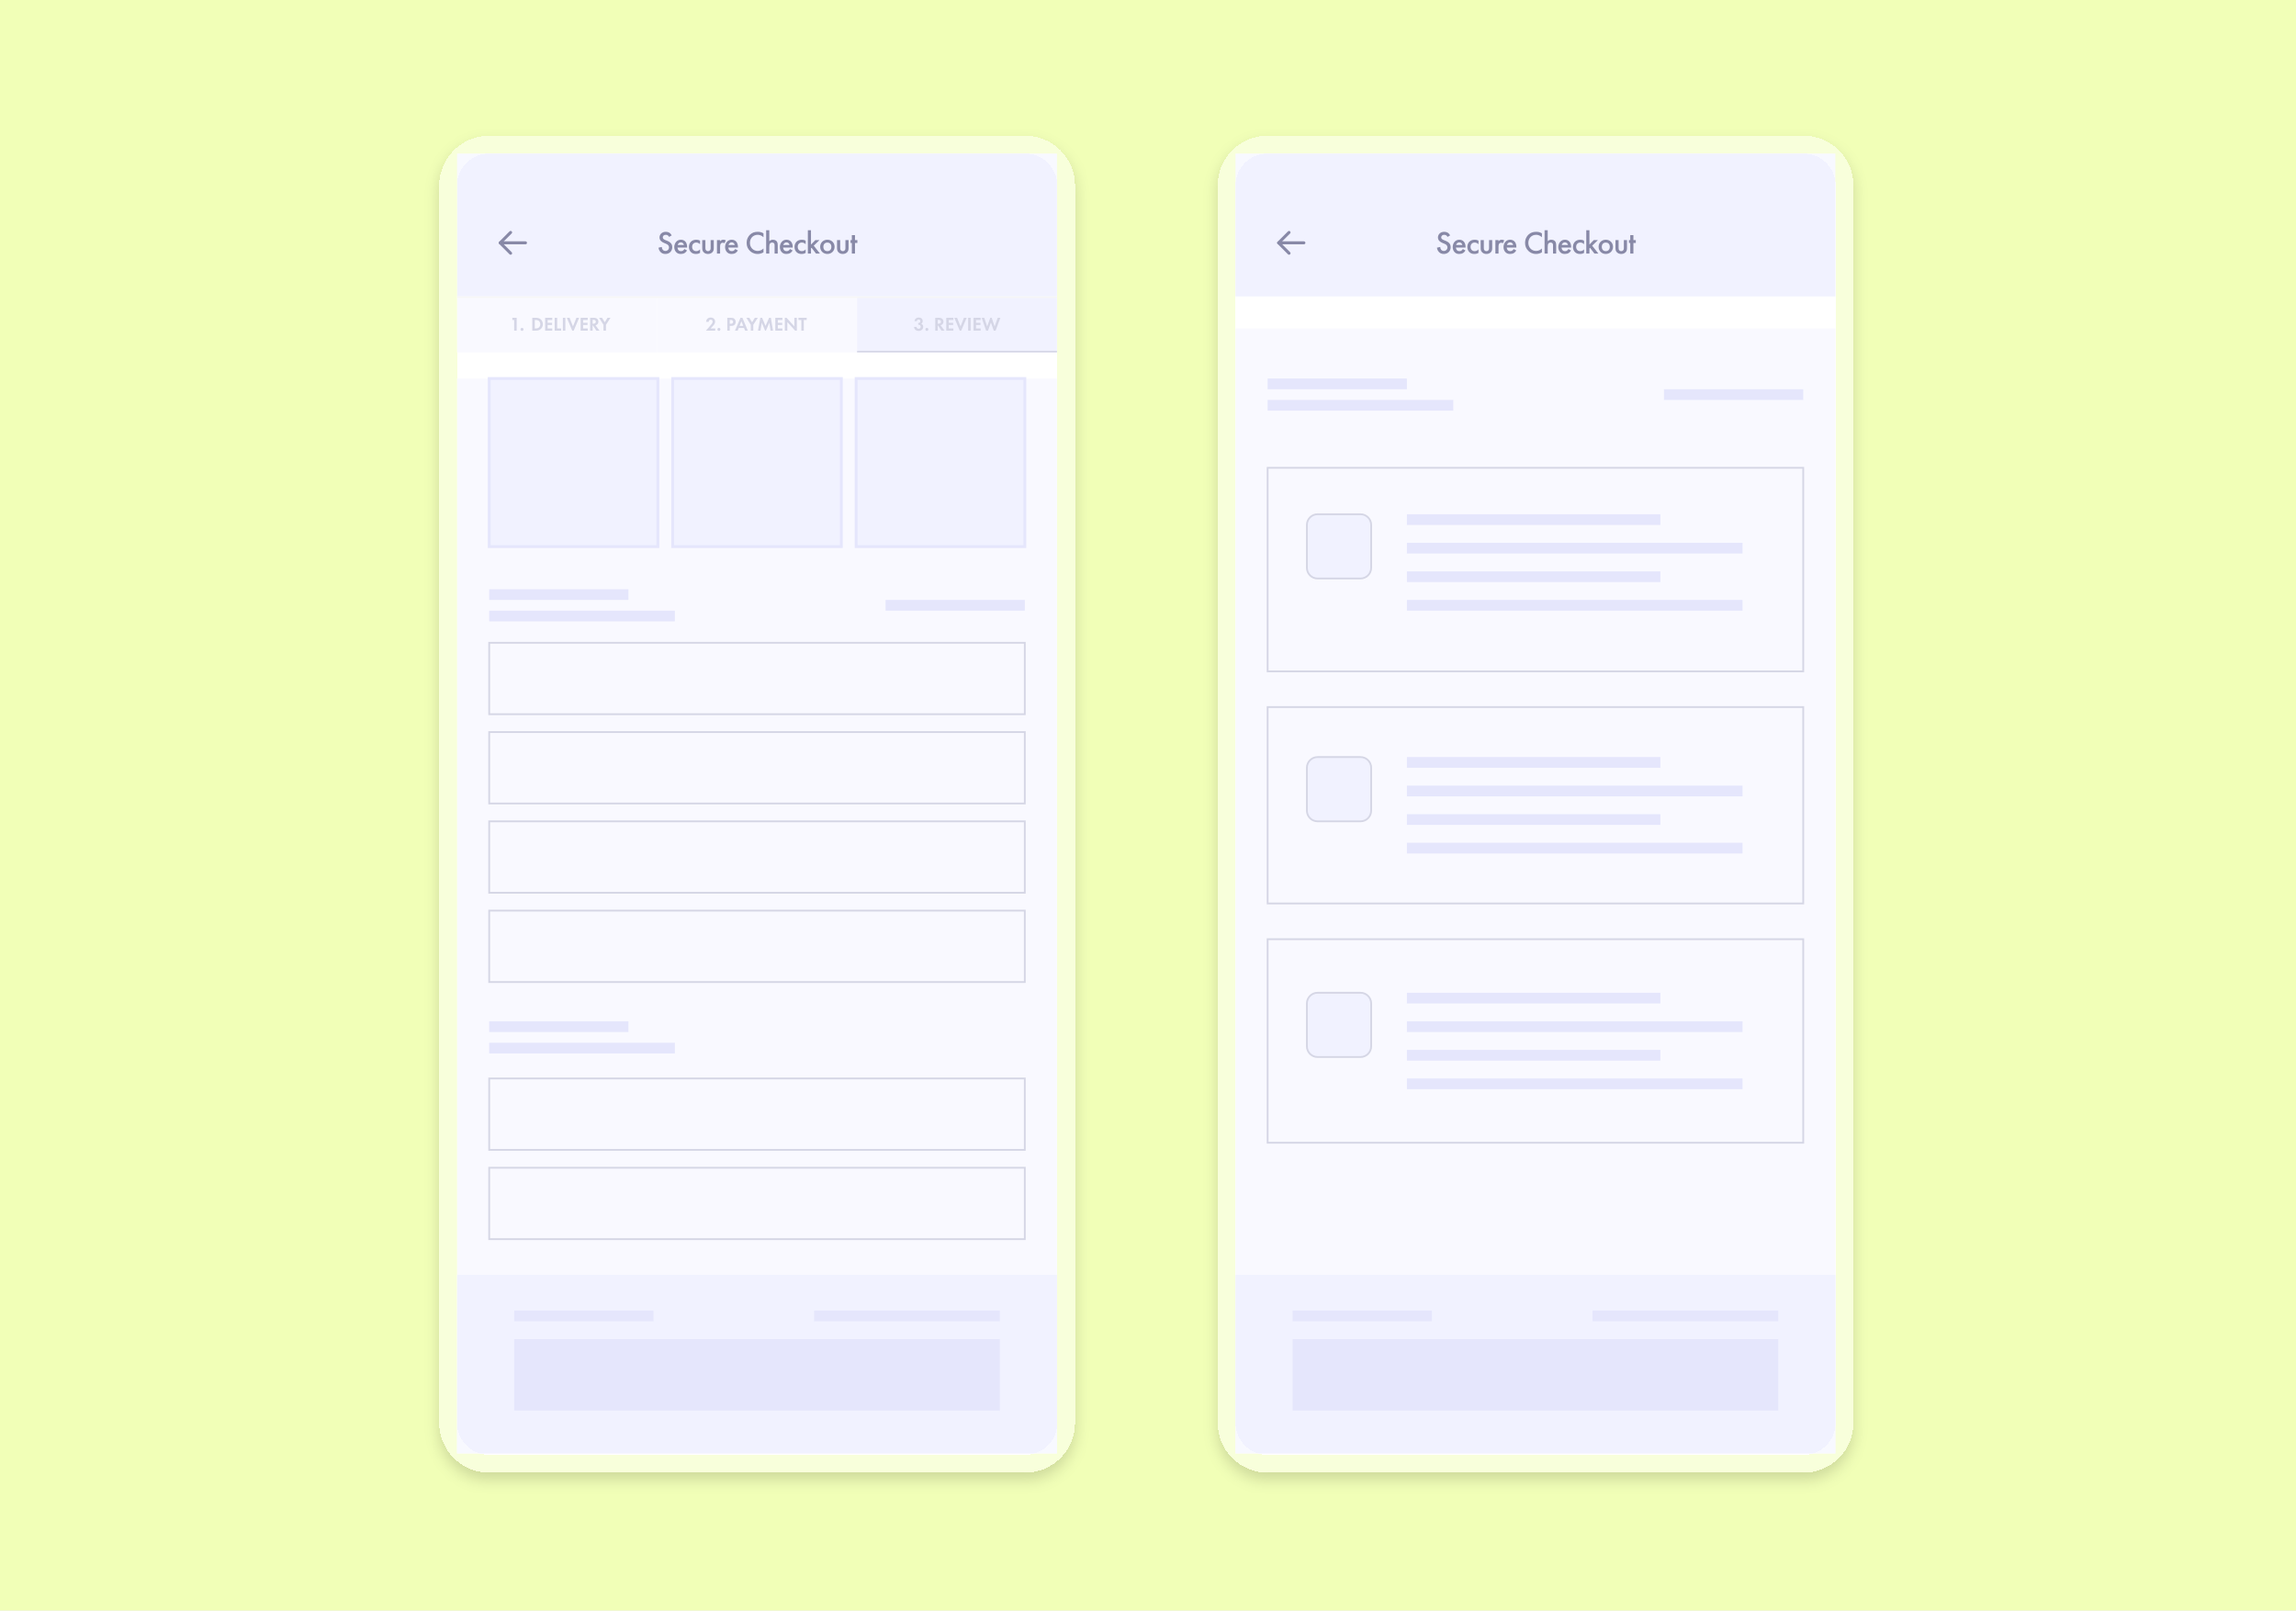
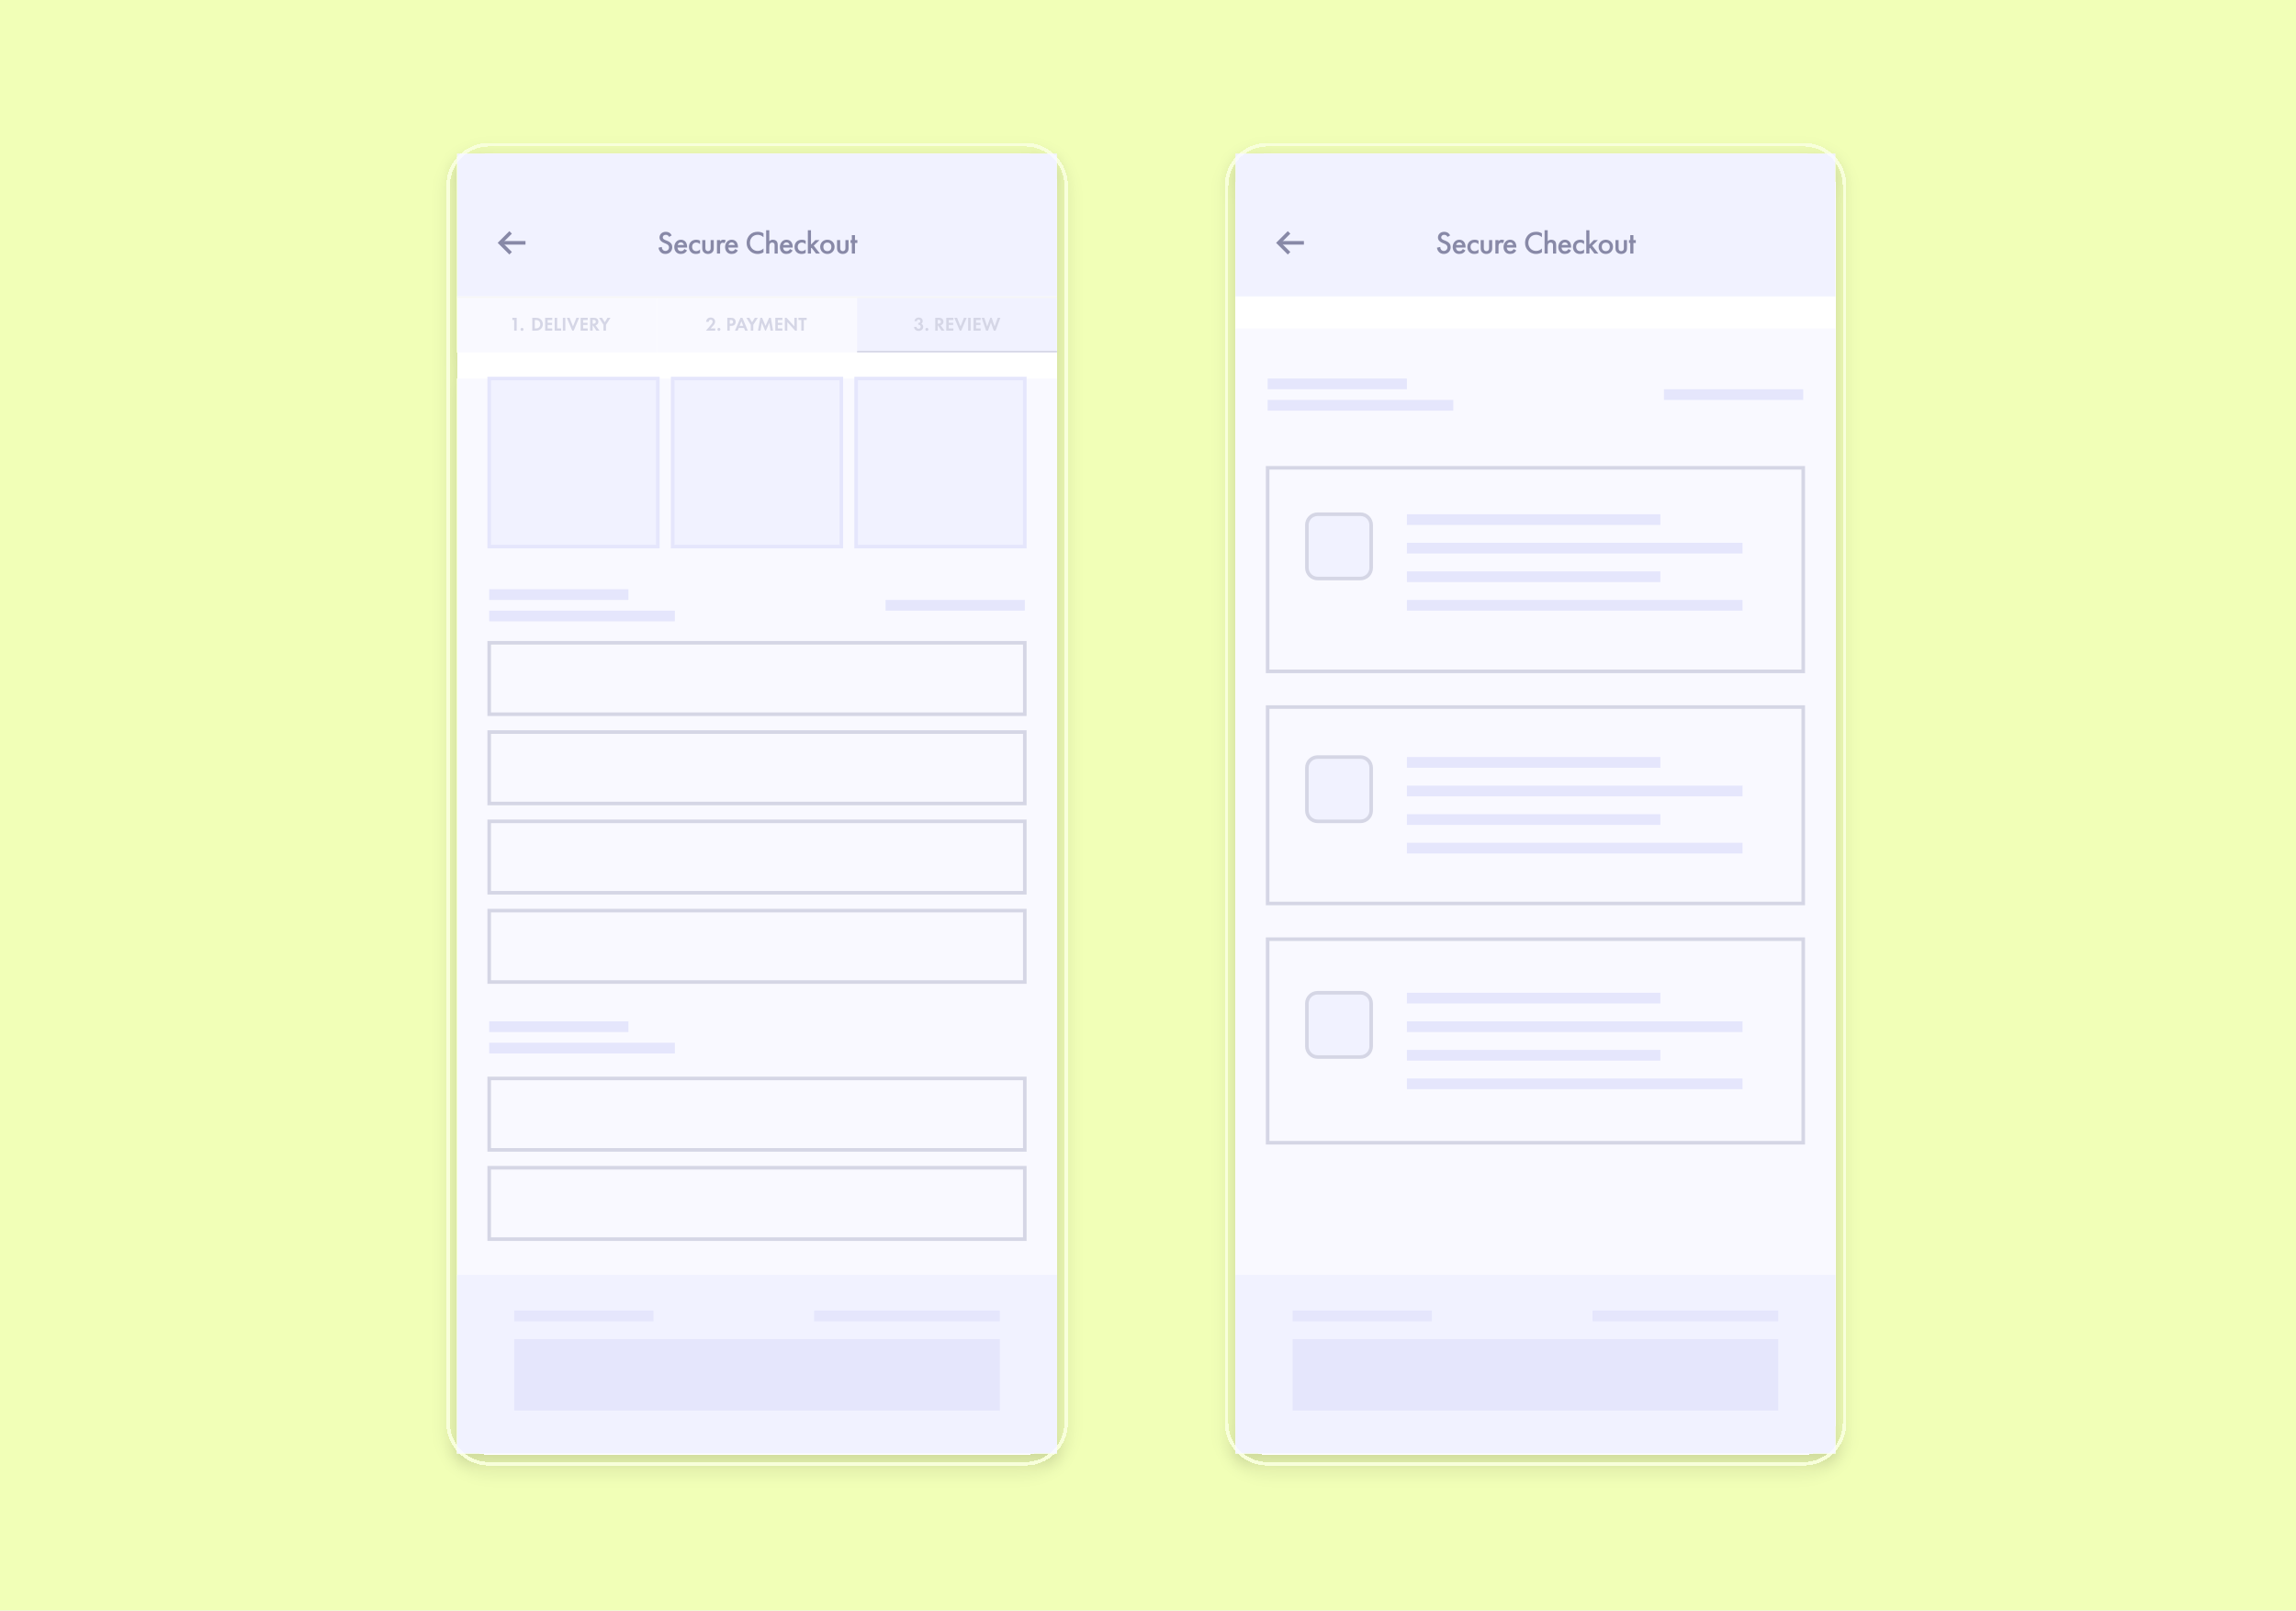
<svg xmlns="http://www.w3.org/2000/svg" width="643" height="451" viewBox="0 0 643 451" fill="none">
  <rect width="643" height="451" fill="#F1FFB7" />
  <mask id="mask0_565_2880" style="mask-type:alpha" maskUnits="userSpaceOnUse" x="0" y="0" width="643" height="451">
    <rect width="643" height="451" fill="#F1FFB7" />
  </mask>
  <g mask="url(#mask0_565_2880)">
    <g filter="url(#filter0_d_565_2880)">
      <rect x="346" y="43" width="168.082" height="364.403" rx="8.964" fill="white" shape-rendering="crispEdges" />
      <rect x="346" y="92" width="168" height="315" fill="#F9F9FF" />
      <rect x="346" y="357" width="168" height="50" fill="#F1F2FF" />
      <rect x="362" y="375" width="136" height="20" fill="#E5E6FC" />
      <rect x="446" y="367" width="52" height="3" fill="#E5E6FC" />
      <rect x="362" y="367" width="39" height="3" fill="#E5E6FC" />
-       <rect x="355" y="263" width="150" height="57" fill="#F9F9FF" stroke="#D5D6E5" stroke-width="0.5" />
-       <rect x="355" y="198" width="150" height="55" fill="#F9F9FF" stroke="#D5D6E5" stroke-width="0.5" />
-       <rect x="355" y="131" width="150" height="57" fill="#F9F9FF" stroke="#D5D6E5" stroke-width="0.5" />
-       <rect x="366" y="278" width="18" height="18" rx="3" fill="#F1F2FF" stroke="#D5D6E5" stroke-width="0.5" />
-       <rect x="366" y="212" width="18" height="18" rx="3" fill="#F1F2FF" stroke="#D5D6E5" stroke-width="0.5" />
-       <rect x="366" y="144" width="18" height="18" rx="3" fill="#F1F2FF" stroke="#D5D6E5" stroke-width="0.5" />
+       <rect x="355" y="263" width="150" height="57" fill="#F9F9FF" stroke="#D5D6E5" strokeWidth="0.5" />
+       <rect x="355" y="198" width="150" height="55" fill="#F9F9FF" stroke="#D5D6E5" strokeWidth="0.5" />
+       <rect x="355" y="131" width="150" height="57" fill="#F9F9FF" stroke="#D5D6E5" strokeWidth="0.5" />
+       <rect x="366" y="278" width="18" height="18" rx="3" fill="#F1F2FF" stroke="#D5D6E5" strokeWidth="0.5" />
+       <rect x="366" y="212" width="18" height="18" rx="3" fill="#F1F2FF" stroke="#D5D6E5" strokeWidth="0.5" />
+       <rect x="366" y="144" width="18" height="18" rx="3" fill="#F1F2FF" stroke="#D5D6E5" strokeWidth="0.5" />
      <rect x="394" y="302" width="94" height="3" fill="#E5E6FC" />
      <rect x="394" y="294" width="71" height="3" fill="#E5E6FC" />
      <rect x="394" y="286" width="94" height="3" fill="#E5E6FC" />
      <rect x="394" y="278" width="71" height="3" fill="#E5E6FC" />
      <rect x="394" y="236" width="94" height="3" fill="#E5E6FC" />
      <rect x="394" y="228" width="71" height="3" fill="#E5E6FC" />
      <rect x="394" y="220" width="94" height="3" fill="#E5E6FC" />
      <rect x="394" y="212" width="71" height="3" fill="#E5E6FC" />
      <rect x="394" y="168" width="94" height="3" fill="#E5E6FC" />
      <rect x="394" y="160" width="71" height="3" fill="#E5E6FC" />
      <rect x="394" y="152" width="94" height="3" fill="#E5E6FC" />
      <rect x="394" y="144" width="71" height="3" fill="#E5E6FC" />
      <rect x="346" y="43" width="168" height="40" fill="#F1F2FF" />
-       <path d="M365.166 68H358.083" stroke="#8889A7" stroke-width="0.833" stroke-linecap="round" stroke-linejoin="round" />
-       <path d="M361 70.917L358.083 68L361 65.083" stroke="#8889A7" stroke-width="0.833" stroke-linecap="round" stroke-linejoin="round" />
+       <path d="M365.166 68H358.083" stroke="#8889A7" strokeWidth="0.833" strokeLinecap="round" strokeLinejoin="round" />
+       <path d="M361 70.917L358.083 68L361 65.083" stroke="#8889A7" strokeWidth="0.833" strokeLinecap="round" strokeLinejoin="round" />
      <path d="M406.107 65.917C405.982 65.666 405.811 65.46 405.65 65.317C405.462 65.155 405.094 64.913 404.449 64.913C403.328 64.913 402.701 65.684 402.701 66.491C402.701 67.387 403.427 67.8 403.92 68.006L404.493 68.248C404.888 68.409 405.354 68.66 405.354 69.27C405.354 69.871 404.924 70.274 404.368 70.274C404.009 70.274 403.758 70.13 403.588 69.915C403.445 69.727 403.337 69.449 403.337 69.153L402.432 69.351C402.468 69.763 402.611 70.157 402.934 70.516C403.238 70.857 403.651 71.117 404.341 71.117C405.462 71.117 406.268 70.337 406.268 69.198C406.268 68.517 405.964 67.889 404.861 67.441L404.26 67.199C403.678 66.966 403.615 66.652 403.615 66.473C403.615 66.088 403.902 65.756 404.458 65.756C404.718 65.756 404.915 65.819 405.103 65.971C405.238 66.088 405.318 66.213 405.372 66.347L406.107 65.917ZM409.672 69.727C409.591 69.871 409.474 70.023 409.322 70.139C409.143 70.274 408.963 70.328 408.721 70.328C408.506 70.328 408.255 70.292 408.049 70.086C407.861 69.897 407.744 69.593 407.726 69.324H410.434V69.216C410.434 68.822 410.389 68.122 409.905 67.62C409.68 67.387 409.295 67.127 408.694 67.127C408.157 67.127 407.744 67.325 407.43 67.638C407.036 68.042 406.83 68.606 406.83 69.189C406.83 69.754 407.027 70.274 407.386 70.632C407.744 70.991 408.157 71.117 408.659 71.117C409.062 71.117 409.465 71.027 409.77 70.83C410.012 70.677 410.245 70.426 410.407 70.139L409.672 69.727ZM407.789 68.606C407.834 68.418 407.932 68.239 408.058 68.122C408.174 68.006 408.372 67.88 408.676 67.88C408.963 67.88 409.152 67.988 409.268 68.096C409.403 68.221 409.501 68.4 409.537 68.606H407.789ZM414.05 67.396C413.647 67.172 413.306 67.127 413.019 67.127C412.275 67.127 411.8 67.387 411.504 67.683C411.226 67.961 410.93 68.436 410.93 69.144C410.93 69.835 411.199 70.283 411.468 70.561C411.827 70.937 412.275 71.117 412.902 71.117C413.485 71.117 413.835 70.955 414.05 70.821V69.844C413.745 70.184 413.324 70.328 412.965 70.328C412.643 70.328 412.365 70.211 412.167 70.023C411.997 69.853 411.827 69.557 411.827 69.118C411.827 68.696 411.988 68.409 412.149 68.248C412.311 68.087 412.571 67.916 412.983 67.916C413.252 67.916 413.647 67.988 414.05 68.382V67.396ZM414.668 67.226V69.413C414.668 69.897 414.722 70.301 415.071 70.65C415.412 71 415.878 71.117 416.263 71.117C416.685 71.117 417.151 70.991 417.492 70.65C417.841 70.301 417.895 69.897 417.895 69.413V67.226H417.016V69.386C417.016 69.611 417.007 69.871 416.855 70.068C416.739 70.22 416.532 70.328 416.281 70.328C416.03 70.328 415.824 70.22 415.708 70.068C415.555 69.871 415.546 69.611 415.546 69.386V67.226H414.668ZM418.786 71H419.664V69.046C419.664 68.795 419.664 68.436 419.906 68.176C420.077 67.997 420.265 67.97 420.453 67.97C420.543 67.97 420.704 67.979 420.901 68.105L421.26 67.307C421.018 67.163 420.785 67.127 420.57 67.127C420.372 67.127 420.202 67.154 420.032 67.253C419.906 67.325 419.763 67.45 419.664 67.567V67.226H418.786V71ZM423.903 69.727C423.822 69.871 423.705 70.023 423.553 70.139C423.374 70.274 423.194 70.328 422.952 70.328C422.737 70.328 422.486 70.292 422.28 70.086C422.092 69.897 421.975 69.593 421.957 69.324H424.664V69.216C424.664 68.822 424.62 68.122 424.136 67.62C423.911 67.387 423.526 67.127 422.925 67.127C422.388 67.127 421.975 67.325 421.661 67.638C421.267 68.042 421.061 68.606 421.061 69.189C421.061 69.754 421.258 70.274 421.617 70.632C421.975 70.991 422.388 71.117 422.89 71.117C423.293 71.117 423.696 71.027 424.001 70.83C424.243 70.677 424.476 70.426 424.638 70.139L423.903 69.727ZM422.02 68.606C422.065 68.418 422.163 68.239 422.289 68.122C422.405 68.006 422.603 67.88 422.907 67.88C423.194 67.88 423.383 67.988 423.499 68.096C423.634 68.221 423.732 68.4 423.768 68.606H422.02ZM431.816 65.344C431.297 65.012 430.768 64.913 430.221 64.913C429.396 64.913 428.679 65.11 428.06 65.693C427.558 66.168 427.101 66.93 427.101 68.033C427.101 68.875 427.361 69.637 428.06 70.292C428.41 70.624 429.091 71.117 430.176 71.117C430.588 71.117 431.216 71.027 431.816 70.668V69.584C431.476 69.906 430.92 70.274 430.203 70.274C428.93 70.274 428.016 69.297 428.016 68.033C428.016 66.715 428.894 65.756 430.194 65.756C430.535 65.756 431.153 65.819 431.816 66.419V65.344ZM432.562 71H433.44V69.18C433.44 68.696 433.494 68.409 433.619 68.23C433.736 68.06 433.969 67.916 434.265 67.916C434.489 67.916 434.659 68.006 434.758 68.114C434.928 68.302 434.928 68.544 434.928 68.768V71H435.807V68.687C435.807 68.418 435.798 67.979 435.565 67.638C435.457 67.486 435.143 67.127 434.453 67.127C434.229 67.127 433.817 67.163 433.44 67.549V64.465H432.562V71ZM439.245 69.727C439.165 69.871 439.048 70.023 438.896 70.139C438.716 70.274 438.537 70.328 438.295 70.328C438.08 70.328 437.829 70.292 437.623 70.086C437.434 69.897 437.318 69.593 437.3 69.324H440.007V69.216C440.007 68.822 439.962 68.122 439.478 67.62C439.254 67.387 438.869 67.127 438.268 67.127C437.73 67.127 437.318 67.325 437.004 67.638C436.61 68.042 436.404 68.606 436.404 69.189C436.404 69.754 436.601 70.274 436.959 70.632C437.318 70.991 437.73 71.117 438.232 71.117C438.636 71.117 439.039 71.027 439.344 70.83C439.586 70.677 439.819 70.426 439.98 70.139L439.245 69.727ZM437.363 68.606C437.408 68.418 437.506 68.239 437.632 68.122C437.748 68.006 437.945 67.88 438.25 67.88C438.537 67.88 438.725 67.988 438.842 68.096C438.976 68.221 439.075 68.4 439.111 68.606H437.363ZM443.624 67.396C443.22 67.172 442.88 67.127 442.593 67.127C441.849 67.127 441.374 67.387 441.078 67.683C440.8 67.961 440.504 68.436 440.504 69.144C440.504 69.835 440.773 70.283 441.042 70.561C441.401 70.937 441.849 71.117 442.476 71.117C443.059 71.117 443.409 70.955 443.624 70.821V69.844C443.319 70.184 442.898 70.328 442.539 70.328C442.216 70.328 441.938 70.211 441.741 70.023C441.571 69.853 441.401 69.557 441.401 69.118C441.401 68.696 441.562 68.409 441.723 68.248C441.885 68.087 442.145 67.916 442.557 67.916C442.826 67.916 443.22 67.988 443.624 68.382V67.396ZM444.242 64.465V71H445.12V69.548L445.281 69.386L446.518 71H447.63L445.891 68.795L447.514 67.226H446.348L445.12 68.49V64.465H444.242ZM449.707 67.127C448.568 67.127 447.69 67.952 447.69 69.118C447.69 70.274 448.568 71.117 449.707 71.117C450.845 71.117 451.724 70.274 451.724 69.118C451.724 67.952 450.845 67.127 449.707 67.127ZM449.707 70.328C449.016 70.328 448.586 69.853 448.586 69.126C448.586 68.266 449.151 67.916 449.707 67.916C450.262 67.916 450.827 68.266 450.827 69.126C450.827 69.853 450.397 70.328 449.707 70.328ZM452.416 67.226V69.413C452.416 69.897 452.47 70.301 452.82 70.65C453.16 71 453.626 71.117 454.012 71.117C454.433 71.117 454.899 70.991 455.24 70.65C455.59 70.301 455.643 69.897 455.643 69.413V67.226H454.765V69.386C454.765 69.611 454.756 69.871 454.604 70.068C454.487 70.22 454.281 70.328 454.03 70.328C453.779 70.328 453.573 70.22 453.456 70.068C453.304 69.871 453.295 69.611 453.295 69.386V67.226H452.416ZM458.112 68.033V67.226H457.44V65.846H456.561V67.226H456.194V68.033H456.561V71H457.44V68.033H458.112Z" fill="#8889A7" />
      <rect x="355" y="112" width="52" height="3" fill="#E5E6FC" />
      <rect x="355" y="106" width="39" height="3" fill="#E5E6FC" />
      <rect x="466" y="109" width="39" height="3" fill="#E5E6FC" />
-       <rect x="343.5" y="40.5" width="173.082" height="369.403" rx="11.464" stroke="white" stroke-opacity="0.5" stroke-width="5" shape-rendering="crispEdges" />
+       <rect x="343.5" y="40.5" width="173.082" height="369.403" rx="11.464" stroke="white" stroke-opacity="0.5" strokeWidth="5" shape-rendering="crispEdges" />
    </g>
    <g filter="url(#filter1_d_565_2880)">
      <rect x="128" y="43" width="168.082" height="364.403" rx="8.964" fill="white" shape-rendering="crispEdges" />
      <rect x="128" y="106" width="168" height="301" fill="#F9F9FF" />
      <rect x="128" y="357" width="168" height="50" fill="#F1F2FF" />
      <rect x="144" y="375" width="136" height="20" fill="#E5E6FC" />
      <rect x="228" y="367" width="52" height="3" fill="#E5E6FC" />
      <rect x="144" y="367" width="39" height="3" fill="#E5E6FC" />
-       <rect x="137" y="106" width="47.236" height="47.063" fill="#F1F2FF" stroke="#E5E6FC" stroke-width="0.8" />
-       <rect x="239.765" y="106" width="47.236" height="47.063" fill="#F1F2FF" stroke="#E5E6FC" stroke-width="0.8" />
-       <rect x="188.382" y="106" width="47.236" height="47.063" fill="#F1F2FF" stroke="#E5E6FC" stroke-width="0.8" />
-       <rect x="137" y="327" width="150" height="20" fill="#F9F9FF" stroke="#D5D6E5" stroke-width="0.5" />
-       <rect x="137" y="302" width="150" height="20" fill="#F9F9FF" stroke="#D5D6E5" stroke-width="0.5" />
-       <rect x="137" y="255" width="150" height="20" fill="#F9F9FF" stroke="#D5D6E5" stroke-width="0.5" />
-       <rect x="137" y="230" width="150" height="20" fill="#F9F9FF" stroke="#D5D6E5" stroke-width="0.5" />
-       <rect x="137" y="205" width="150" height="20" fill="#F9F9FF" stroke="#D5D6E5" stroke-width="0.5" />
-       <rect x="137" y="180" width="150" height="20" fill="#F9F9FF" stroke="#D5D6E5" stroke-width="0.5" />
+       <rect x="137" y="106" width="47.236" height="47.063" fill="#F1F2FF" stroke="#E5E6FC" strokeWidth="0.8" />
+       <rect x="239.765" y="106" width="47.236" height="47.063" fill="#F1F2FF" stroke="#E5E6FC" strokeWidth="0.8" />
+       <rect x="188.382" y="106" width="47.236" height="47.063" fill="#F1F2FF" stroke="#E5E6FC" strokeWidth="0.8" />
+       <rect x="137" y="327" width="150" height="20" fill="#F9F9FF" stroke="#D5D6E5" strokeWidth="0.5" />
+       <rect x="137" y="302" width="150" height="20" fill="#F9F9FF" stroke="#D5D6E5" strokeWidth="0.5" />
+       <rect x="137" y="255" width="150" height="20" fill="#F9F9FF" stroke="#D5D6E5" strokeWidth="0.5" />
+       <rect x="137" y="230" width="150" height="20" fill="#F9F9FF" stroke="#D5D6E5" strokeWidth="0.5" />
+       <rect x="137" y="205" width="150" height="20" fill="#F9F9FF" stroke="#D5D6E5" strokeWidth="0.5" />
+       <rect x="137" y="180" width="150" height="20" fill="#F9F9FF" stroke="#D5D6E5" strokeWidth="0.5" />
      <rect x="128" y="43" width="168" height="40" fill="#F1F2FF" />
-       <path d="M147.166 68H140.083" stroke="#8889A7" stroke-width="0.833" stroke-linecap="round" stroke-linejoin="round" />
-       <path d="M143 70.917L140.083 68L143 65.083" stroke="#8889A7" stroke-width="0.833" stroke-linecap="round" stroke-linejoin="round" />
+       <path d="M147.166 68H140.083" stroke="#8889A7" strokeWidth="0.833" strokeLinecap="round" strokeLinejoin="round" />
+       <path d="M143 70.917L140.083 68L143 65.083" stroke="#8889A7" strokeWidth="0.833" strokeLinecap="round" strokeLinejoin="round" />
      <path d="M188.107 65.917C187.982 65.666 187.811 65.46 187.65 65.317C187.462 65.155 187.094 64.913 186.449 64.913C185.328 64.913 184.701 65.684 184.701 66.491C184.701 67.387 185.427 67.8 185.92 68.006L186.493 68.248C186.888 68.409 187.354 68.66 187.354 69.27C187.354 69.871 186.924 70.274 186.368 70.274C186.009 70.274 185.758 70.13 185.588 69.915C185.445 69.727 185.337 69.449 185.337 69.153L184.432 69.351C184.468 69.763 184.611 70.157 184.934 70.516C185.238 70.857 185.651 71.117 186.341 71.117C187.462 71.117 188.268 70.337 188.268 69.198C188.268 68.517 187.964 67.889 186.861 67.441L186.26 67.199C185.678 66.966 185.615 66.652 185.615 66.473C185.615 66.088 185.902 65.756 186.458 65.756C186.718 65.756 186.915 65.819 187.103 65.971C187.238 66.088 187.318 66.213 187.372 66.347L188.107 65.917ZM191.672 69.727C191.591 69.871 191.474 70.023 191.322 70.139C191.143 70.274 190.963 70.328 190.721 70.328C190.506 70.328 190.255 70.292 190.049 70.086C189.861 69.897 189.744 69.593 189.726 69.324H192.434V69.216C192.434 68.822 192.389 68.122 191.905 67.62C191.68 67.387 191.295 67.127 190.694 67.127C190.157 67.127 189.744 67.325 189.43 67.638C189.036 68.042 188.83 68.606 188.83 69.189C188.83 69.754 189.027 70.274 189.386 70.632C189.744 70.991 190.157 71.117 190.659 71.117C191.062 71.117 191.465 71.027 191.77 70.83C192.012 70.677 192.245 70.426 192.407 70.139L191.672 69.727ZM189.789 68.606C189.834 68.418 189.932 68.239 190.058 68.122C190.174 68.006 190.372 67.88 190.676 67.88C190.963 67.88 191.152 67.988 191.268 68.096C191.403 68.221 191.501 68.4 191.537 68.606H189.789ZM196.05 67.396C195.647 67.172 195.306 67.127 195.019 67.127C194.275 67.127 193.8 67.387 193.504 67.683C193.226 67.961 192.93 68.436 192.93 69.144C192.93 69.835 193.199 70.283 193.468 70.561C193.827 70.937 194.275 71.117 194.902 71.117C195.485 71.117 195.835 70.955 196.05 70.821V69.844C195.745 70.184 195.324 70.328 194.965 70.328C194.643 70.328 194.365 70.211 194.167 70.023C193.997 69.853 193.827 69.557 193.827 69.118C193.827 68.696 193.988 68.409 194.149 68.248C194.311 68.087 194.571 67.916 194.983 67.916C195.252 67.916 195.647 67.988 196.05 68.382V67.396ZM196.668 67.226V69.413C196.668 69.897 196.722 70.301 197.071 70.65C197.412 71 197.878 71.117 198.263 71.117C198.685 71.117 199.151 70.991 199.492 70.65C199.841 70.301 199.895 69.897 199.895 69.413V67.226H199.016V69.386C199.016 69.611 199.007 69.871 198.855 70.068C198.739 70.22 198.532 70.328 198.281 70.328C198.03 70.328 197.824 70.22 197.708 70.068C197.555 69.871 197.546 69.611 197.546 69.386V67.226H196.668ZM200.786 71H201.664V69.046C201.664 68.795 201.664 68.436 201.906 68.176C202.077 67.997 202.265 67.97 202.453 67.97C202.543 67.97 202.704 67.979 202.901 68.105L203.26 67.307C203.018 67.163 202.785 67.127 202.57 67.127C202.372 67.127 202.202 67.154 202.032 67.253C201.906 67.325 201.763 67.45 201.664 67.567V67.226H200.786V71ZM205.903 69.727C205.822 69.871 205.705 70.023 205.553 70.139C205.374 70.274 205.194 70.328 204.952 70.328C204.737 70.328 204.486 70.292 204.28 70.086C204.092 69.897 203.975 69.593 203.957 69.324H206.664V69.216C206.664 68.822 206.62 68.122 206.136 67.62C205.911 67.387 205.526 67.127 204.925 67.127C204.388 67.127 203.975 67.325 203.661 67.638C203.267 68.042 203.061 68.606 203.061 69.189C203.061 69.754 203.258 70.274 203.617 70.632C203.975 70.991 204.388 71.117 204.89 71.117C205.293 71.117 205.696 71.027 206.001 70.83C206.243 70.677 206.476 70.426 206.638 70.139L205.903 69.727ZM204.02 68.606C204.065 68.418 204.163 68.239 204.289 68.122C204.405 68.006 204.603 67.88 204.907 67.88C205.194 67.88 205.383 67.988 205.499 68.096C205.634 68.221 205.732 68.4 205.768 68.606H204.02ZM213.816 65.344C213.297 65.012 212.768 64.913 212.221 64.913C211.396 64.913 210.679 65.11 210.06 65.693C209.558 66.168 209.101 66.93 209.101 68.033C209.101 68.875 209.361 69.637 210.06 70.292C210.41 70.624 211.091 71.117 212.176 71.117C212.588 71.117 213.216 71.027 213.816 70.668V69.584C213.476 69.906 212.92 70.274 212.203 70.274C210.93 70.274 210.016 69.297 210.016 68.033C210.016 66.715 210.894 65.756 212.194 65.756C212.535 65.756 213.153 65.819 213.816 66.419V65.344ZM214.562 71H215.44V69.18C215.44 68.696 215.494 68.409 215.619 68.23C215.736 68.06 215.969 67.916 216.265 67.916C216.489 67.916 216.659 68.006 216.758 68.114C216.928 68.302 216.928 68.544 216.928 68.768V71H217.807V68.687C217.807 68.418 217.798 67.979 217.565 67.638C217.457 67.486 217.143 67.127 216.453 67.127C216.229 67.127 215.817 67.163 215.44 67.549V64.465H214.562V71ZM221.245 69.727C221.165 69.871 221.048 70.023 220.896 70.139C220.716 70.274 220.537 70.328 220.295 70.328C220.08 70.328 219.829 70.292 219.623 70.086C219.434 69.897 219.318 69.593 219.3 69.324H222.007V69.216C222.007 68.822 221.962 68.122 221.478 67.62C221.254 67.387 220.869 67.127 220.268 67.127C219.73 67.127 219.318 67.325 219.004 67.638C218.61 68.042 218.404 68.606 218.404 69.189C218.404 69.754 218.601 70.274 218.959 70.632C219.318 70.991 219.73 71.117 220.232 71.117C220.636 71.117 221.039 71.027 221.344 70.83C221.586 70.677 221.819 70.426 221.98 70.139L221.245 69.727ZM219.363 68.606C219.408 68.418 219.506 68.239 219.632 68.122C219.748 68.006 219.945 67.88 220.25 67.88C220.537 67.88 220.725 67.988 220.842 68.096C220.976 68.221 221.075 68.4 221.111 68.606H219.363ZM225.624 67.396C225.22 67.172 224.88 67.127 224.593 67.127C223.849 67.127 223.374 67.387 223.078 67.683C222.8 67.961 222.504 68.436 222.504 69.144C222.504 69.835 222.773 70.283 223.042 70.561C223.401 70.937 223.849 71.117 224.476 71.117C225.059 71.117 225.409 70.955 225.624 70.821V69.844C225.319 70.184 224.898 70.328 224.539 70.328C224.216 70.328 223.938 70.211 223.741 70.023C223.571 69.853 223.401 69.557 223.401 69.118C223.401 68.696 223.562 68.409 223.723 68.248C223.885 68.087 224.145 67.916 224.557 67.916C224.826 67.916 225.22 67.988 225.624 68.382V67.396ZM226.242 64.465V71H227.12V69.548L227.281 69.386L228.518 71H229.63L227.891 68.795L229.514 67.226H228.348L227.12 68.49V64.465H226.242ZM231.707 67.127C230.568 67.127 229.69 67.952 229.69 69.118C229.69 70.274 230.568 71.117 231.707 71.117C232.845 71.117 233.724 70.274 233.724 69.118C233.724 67.952 232.845 67.127 231.707 67.127ZM231.707 70.328C231.016 70.328 230.586 69.853 230.586 69.126C230.586 68.266 231.151 67.916 231.707 67.916C232.262 67.916 232.827 68.266 232.827 69.126C232.827 69.853 232.397 70.328 231.707 70.328ZM234.416 67.226V69.413C234.416 69.897 234.47 70.301 234.82 70.65C235.16 71 235.626 71.117 236.012 71.117C236.433 71.117 236.899 70.991 237.24 70.65C237.59 70.301 237.643 69.897 237.643 69.413V67.226H236.765V69.386C236.765 69.611 236.756 69.871 236.604 70.068C236.487 70.22 236.281 70.328 236.03 70.328C235.779 70.328 235.573 70.22 235.456 70.068C235.304 69.871 235.295 69.611 235.295 69.386V67.226H234.416ZM240.112 68.033V67.226H239.44V65.846H238.561V67.226H238.194V68.033H238.561V71H239.44V68.033H240.112Z" fill="#8889A7" />
      <rect x="240" y="83" width="56" height="15.68" fill="#F1F2FF" />
      <path d="M256.772 89.934C256.788 89.627 257.019 89.466 257.266 89.466C257.551 89.466 257.739 89.654 257.739 89.939C257.739 90.186 257.594 90.428 257.25 90.428H257.153V90.934H257.245C257.68 90.934 257.842 91.229 257.842 91.493C257.842 91.767 257.67 92.062 257.266 92.062C256.922 92.062 256.713 91.847 256.67 91.552H255.971C256.03 92.24 256.573 92.665 257.261 92.665C257.971 92.665 258.54 92.251 258.54 91.514C258.54 90.923 258.137 90.719 257.992 90.659C258.368 90.45 258.406 90.095 258.406 89.907C258.406 89.305 257.971 88.918 257.282 88.918C256.67 88.918 256.18 89.283 256.116 89.934H256.772ZM259.155 92.234C259.155 92.471 259.338 92.654 259.575 92.654C259.811 92.654 259.994 92.471 259.994 92.234C259.994 91.998 259.811 91.815 259.575 91.815C259.338 91.815 259.155 91.998 259.155 92.234ZM261.915 88.998V92.584H262.614V91.143H262.7L263.657 92.584H264.528L263.41 91.073C263.582 91.041 263.711 90.982 263.802 90.917C264.082 90.729 264.221 90.423 264.221 90.073C264.221 89.805 264.141 89.498 263.866 89.267C263.7 89.127 263.447 88.998 262.953 88.998H261.915ZM262.614 89.568H262.824C262.953 89.568 263.501 89.573 263.501 90.106C263.501 90.632 262.947 90.649 262.813 90.649H262.614V89.568ZM266.991 88.998H265.002V92.584H266.991V91.982H265.701V91.003H266.937V90.401H265.701V89.6H266.991V88.998ZM267.271 88.998L268.776 92.584H269.196L270.712 88.998H269.948L268.991 91.407L268.035 88.998H267.271ZM271.129 88.998V92.584H271.828V88.998H271.129ZM274.635 88.998H272.646V92.584H274.635V91.982H273.345V91.003H274.581V90.401H273.345V89.6H274.635V88.998ZM277.512 90.31L278.297 92.584H278.824L280.151 88.998H279.41L278.549 91.439L277.721 88.966H277.334L276.458 91.439L275.657 88.998H274.915L276.162 92.584H276.689L277.512 90.31Z" fill="#D5D6E6" />
      <rect x="240" y="98.232" width="56" height="0.448" fill="#D5D6E6" />
      <rect x="184" y="83" width="56" height="15.68" fill="#F9F9FF" />
      <path d="M197.7 92.584H200.302V91.982H199.006L199.624 91.31C199.904 91.009 200.275 90.611 200.275 90.057C200.275 89.487 199.845 88.918 199.012 88.918C198.302 88.918 197.786 89.385 197.754 90.116H198.474C198.485 89.81 198.678 89.52 199.044 89.52C199.345 89.52 199.576 89.74 199.576 90.063C199.576 90.272 199.463 90.493 199.366 90.638C199.237 90.831 198.818 91.31 198.754 91.385L197.7 92.584ZM200.917 92.234C200.917 92.471 201.099 92.654 201.336 92.654C201.572 92.654 201.755 92.471 201.755 92.234C201.755 91.998 201.572 91.815 201.336 91.815C201.099 91.815 200.917 91.998 200.917 92.234ZM203.676 88.998V92.584H204.375V91.256H204.827C205.241 91.256 205.537 91.138 205.735 90.939C206.01 90.665 206.031 90.278 206.031 90.138C206.031 89.88 205.956 89.53 205.666 89.272C205.402 89.041 205.123 88.998 204.719 88.998H203.676ZM204.375 89.6H204.617C204.784 89.6 204.967 89.611 205.112 89.713C205.214 89.788 205.311 89.923 205.311 90.122C205.311 90.278 205.246 90.439 205.117 90.541C204.967 90.654 204.795 90.654 204.66 90.654H204.375V89.6ZM208.669 92.584H209.421L207.921 88.998H207.373L205.83 92.584H206.588L206.905 91.831H208.351L208.669 92.584ZM207.126 91.261L207.636 89.971L208.147 91.261H207.126ZM210.258 92.584H210.957V90.944L212.22 88.998H211.392L210.623 90.245L209.855 88.998H209.027L210.258 90.944V92.584ZM212.266 92.584H212.976L213.342 90.374L214.261 92.584H214.497L215.46 90.374L215.782 92.584H216.492L215.89 88.998H215.384L214.39 91.278L213.438 88.998H212.933L212.266 92.584ZM219.116 88.998H217.127V92.584H219.116V91.982H217.826V91.003H219.062V90.401H217.826V89.6H219.116V88.998ZM220.493 92.584V90.186L222.675 92.584H223.159V88.998H222.46V91.391L220.278 88.998H219.794V92.584H220.493ZM225.914 89.6V88.998H223.602V89.6H224.408V92.584H225.107V89.6H225.914Z" fill="#D5D6E6" />
      <rect x="128" y="83" width="56" height="15.68" fill="#F9F9FF" />
      <path d="M143.996 92.584H144.695V88.998H143.48V89.6H143.996V92.584ZM145.774 92.234C145.774 92.471 145.957 92.654 146.193 92.654C146.43 92.654 146.612 92.471 146.612 92.234C146.612 91.998 146.43 91.815 146.193 91.815C145.957 91.815 145.774 91.998 145.774 92.234ZM149.071 88.998V92.584H149.995C150.495 92.584 150.888 92.536 151.307 92.24C151.78 91.907 152.028 91.391 152.028 90.794C152.028 90.197 151.775 89.676 151.339 89.348C150.942 89.052 150.506 88.998 150.006 88.998H149.071ZM149.77 89.6H149.985C150.221 89.6 150.576 89.622 150.866 89.837C151.151 90.052 151.307 90.418 151.307 90.794C151.307 91.175 151.146 91.541 150.861 91.745C150.549 91.971 150.162 91.982 149.985 91.982H149.77V89.6ZM154.661 88.998H152.672V92.584H154.661V91.982H153.371V91.003H154.608V90.401H153.371V89.6H154.661V88.998ZM155.339 88.998V92.584H157.146V91.982H156.038V88.998H155.339ZM157.628 88.998V92.584H158.327V88.998H157.628ZM158.748 88.998L160.253 92.584H160.672L162.188 88.998H161.425L160.468 91.407L159.511 88.998H158.748ZM164.594 88.998H162.605V92.584H164.594V91.982H163.304V91.003H164.541V90.401H163.304V89.6H164.594V88.998ZM165.272 88.998V92.584H165.971V91.143H166.057L167.014 92.584H167.885L166.767 91.073C166.939 91.041 167.068 90.982 167.159 90.917C167.439 90.729 167.579 90.423 167.579 90.073C167.579 89.805 167.498 89.498 167.224 89.267C167.057 89.127 166.804 88.998 166.31 88.998H165.272ZM165.971 89.568H166.181C166.31 89.568 166.858 89.573 166.858 90.106C166.858 90.632 166.304 90.649 166.17 90.649H165.971V89.568ZM169.003 92.584H169.702V90.944L170.965 88.998H170.137L169.369 90.245L168.6 88.998H167.772L169.003 90.944V92.584Z" fill="#D5D6E6" />
      <rect x="128" y="83" width="168" height="0.448" fill="#F6F6F6" />
      <rect x="137" y="292" width="52" height="3" fill="#E5E6FC" />
      <rect x="137" y="286" width="39" height="3" fill="#E5E6FC" />
      <rect x="137" y="171" width="52" height="3" fill="#E5E6FC" />
      <rect x="137" y="165" width="39" height="3" fill="#E5E6FC" />
      <rect x="248" y="168" width="39" height="3" fill="#E5E6FC" />
-       <rect x="125.5" y="40.5" width="173.082" height="369.403" rx="11.464" stroke="white" stroke-opacity="0.5" stroke-width="5" shape-rendering="crispEdges" />
+       <rect x="125.5" y="40.5" width="173.082" height="369.403" rx="11.464" stroke="white" stroke-opacity="0.5" strokeWidth="5" shape-rendering="crispEdges" />
    </g>
  </g>
  <defs>
    <filter id="filter0_d_565_2880" x="337" y="36" width="186.082" height="382.403" filterUnits="userSpaceOnUse" color-interpolation-filters="sRGB">
      <feFlood flood-opacity="0" result="BackgroundImageFix" />
      <feColorMatrix in="SourceAlpha" type="matrix" values="0 0 0 0 0 0 0 0 0 0 0 0 0 0 0 0 0 0 127 0" result="hardAlpha" />
      <feOffset dy="2" />
      <feGaussianBlur stdDeviation="2" />
      <feComposite in2="hardAlpha" operator="out" />
      <feColorMatrix type="matrix" values="0 0 0 0 0 0 0 0 0 0 0 0 0 0 0 0 0 0 0.15 0" />
      <feBlend mode="normal" in2="BackgroundImageFix" result="effect1_dropShadow_565_2880" />
      <feBlend mode="normal" in="SourceGraphic" in2="effect1_dropShadow_565_2880" result="shape" />
    </filter>
    <filter id="filter1_d_565_2880" x="119" y="36" width="186.082" height="382.403" filterUnits="userSpaceOnUse" color-interpolation-filters="sRGB">
      <feFlood flood-opacity="0" result="BackgroundImageFix" />
      <feColorMatrix in="SourceAlpha" type="matrix" values="0 0 0 0 0 0 0 0 0 0 0 0 0 0 0 0 0 0 127 0" result="hardAlpha" />
      <feOffset dy="2" />
      <feGaussianBlur stdDeviation="2" />
      <feComposite in2="hardAlpha" operator="out" />
      <feColorMatrix type="matrix" values="0 0 0 0 0 0 0 0 0 0 0 0 0 0 0 0 0 0 0.15 0" />
      <feBlend mode="normal" in2="BackgroundImageFix" result="effect1_dropShadow_565_2880" />
      <feBlend mode="normal" in="SourceGraphic" in2="effect1_dropShadow_565_2880" result="shape" />
    </filter>
  </defs>
</svg>
